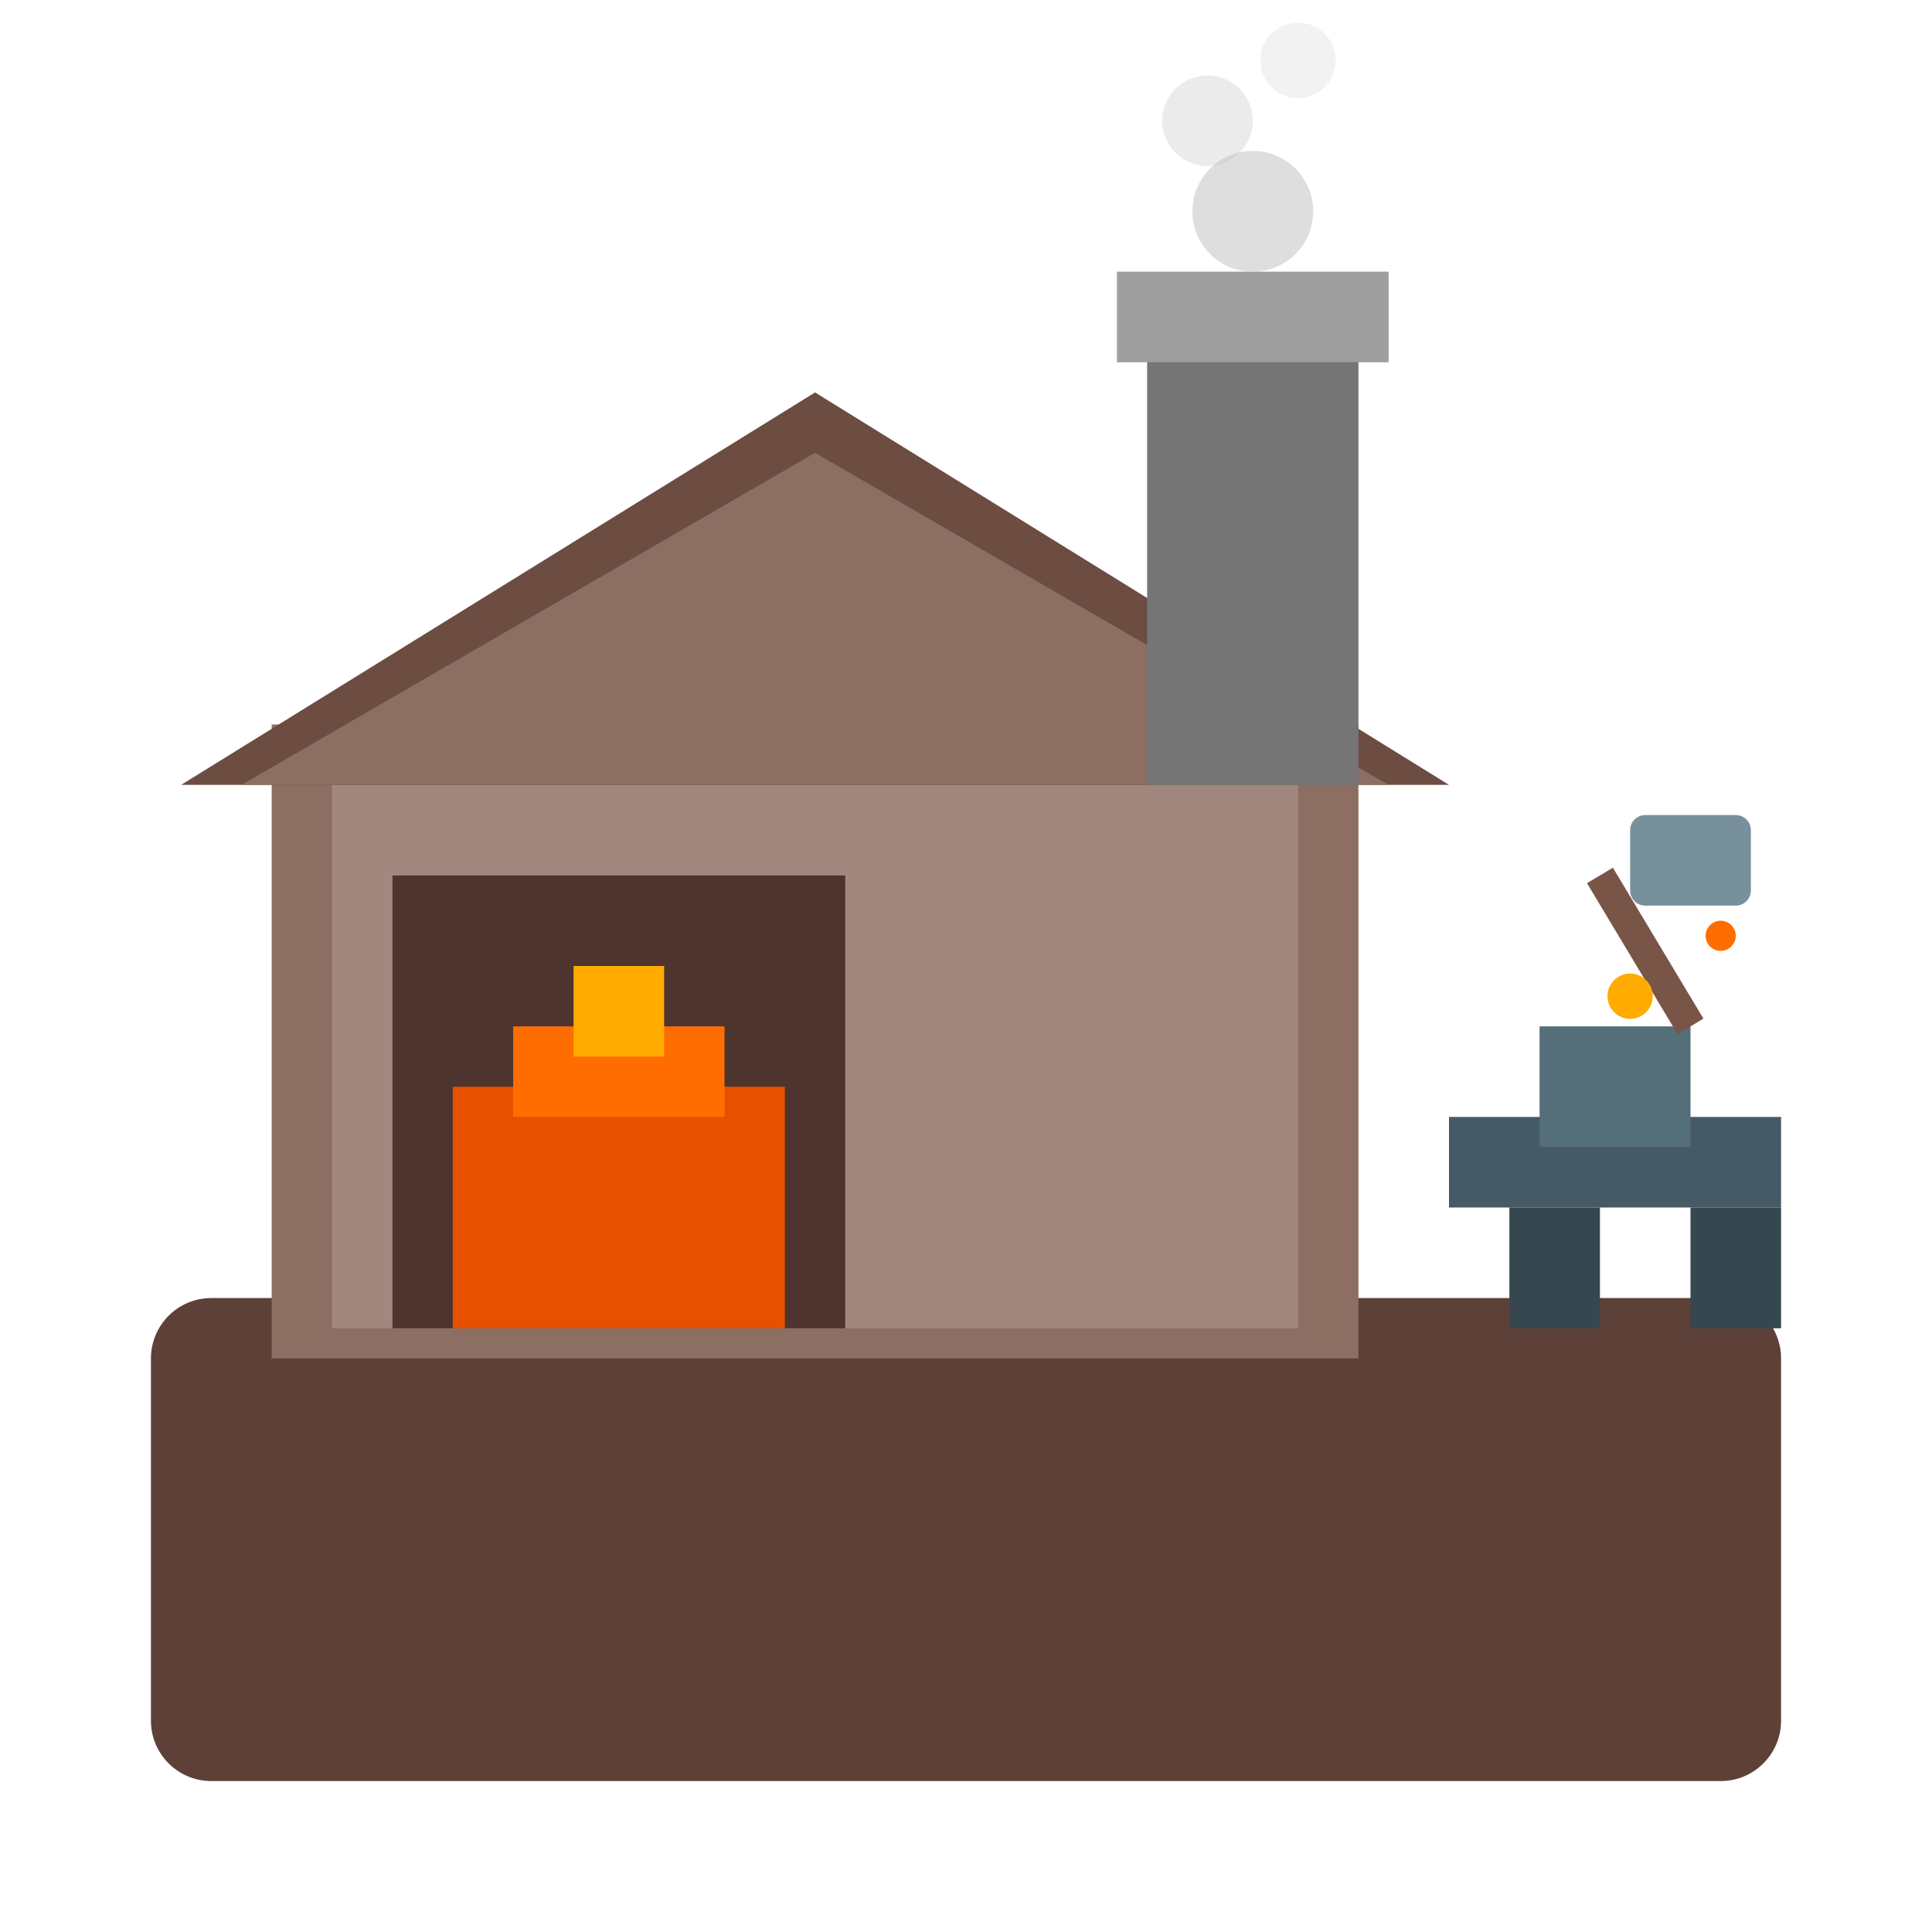
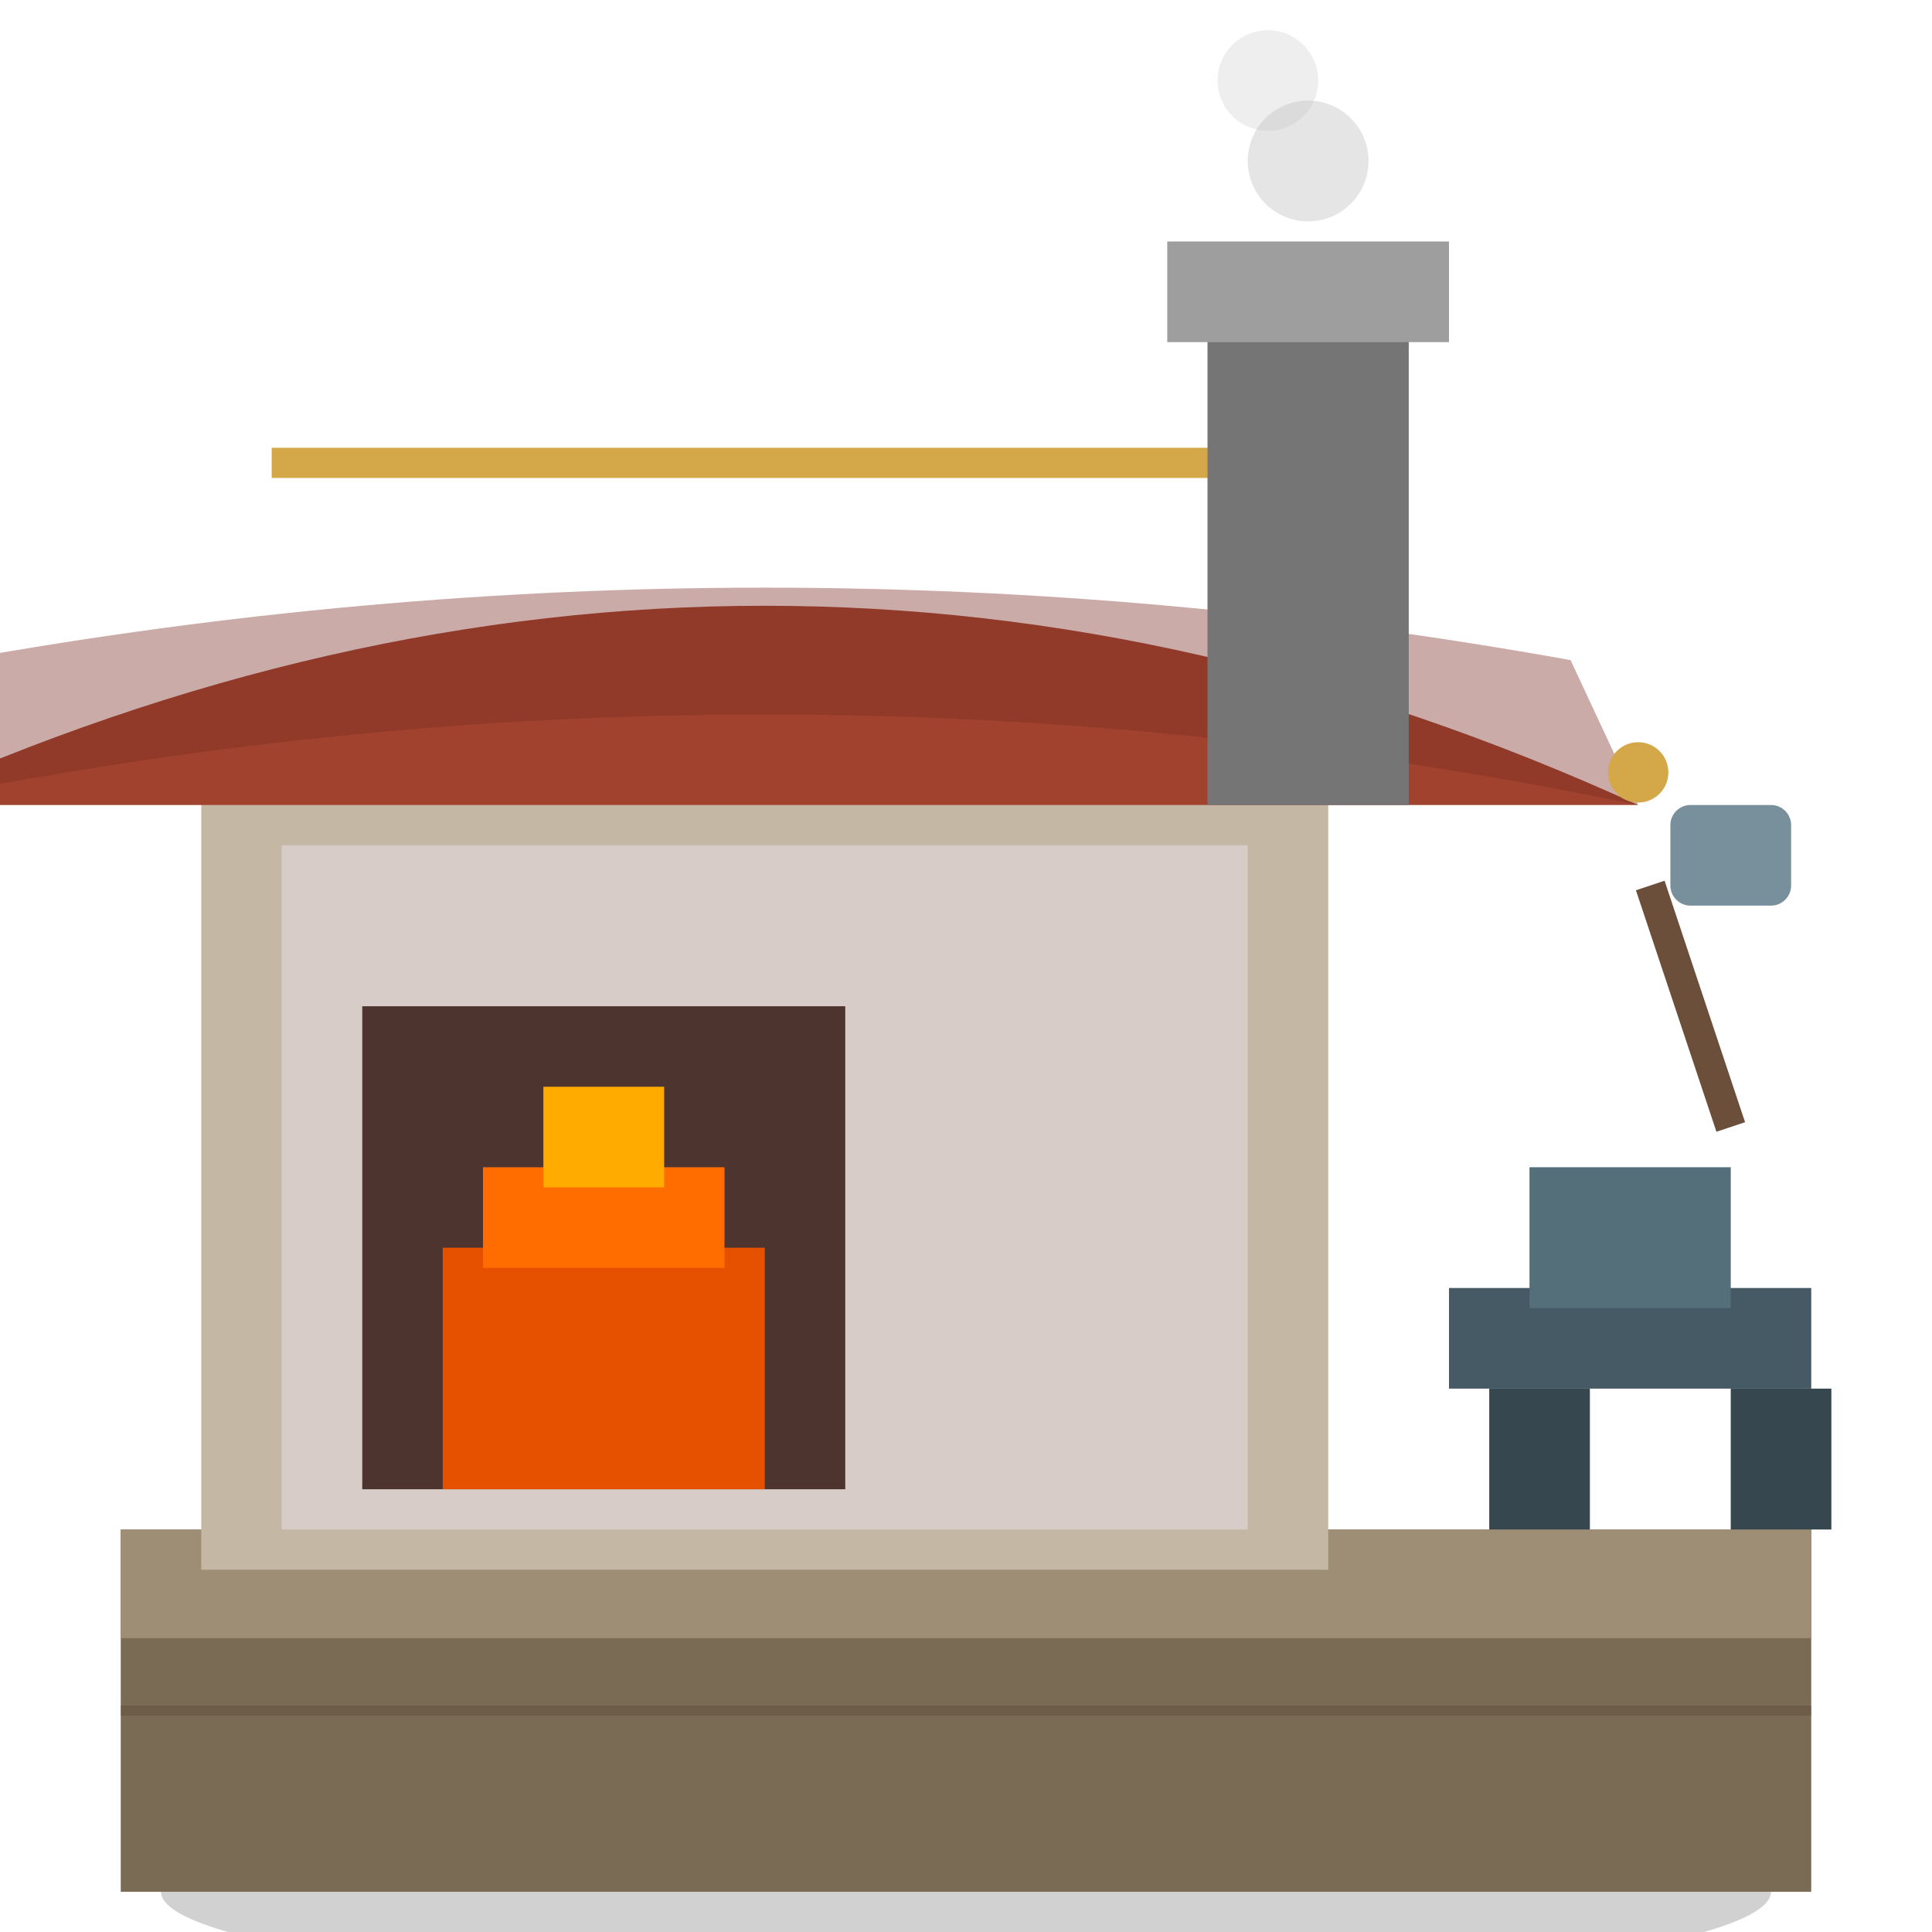
- <svg xmlns="http://www.w3.org/2000/svg" viewBox="0 0 128 128">
-   <rect x="10" y="86" width="108" height="32" rx="4" fill="#5D4037" />
-   <rect x="18" y="48" width="72" height="42" fill="#8D6E63" />
-   <rect x="22" y="52" width="64" height="36" fill="#A1887F" />
-   <polygon points="12,52 54,26 96,52" fill="#6D4C41" />
-   <polygon points="16,52 54,30 92,52" fill="#8D6E63" />
-   <rect x="76" y="20" width="14" height="32" fill="#757575" />
-   <rect x="74" y="18" width="18" height="6" fill="#9E9E9E" />
-   <circle cx="83" cy="14" r="4" fill="#BDBDBD" opacity="0.5" />
-   <circle cx="80" cy="8" r="3" fill="#BDBDBD" opacity="0.3" />
-   <circle cx="86" cy="4" r="2.5" fill="#BDBDBD" opacity="0.2" />
-   <rect x="26" y="58" width="30" height="30" fill="#4E342E" />
-   <rect x="30" y="72" width="22" height="16" fill="#E65100" />
-   <rect x="34" y="68" width="14" height="6" fill="#FF6D00" />
-   <rect x="38" y="64" width="6" height="6" fill="#FFAB00" />
-   <rect x="96" y="74" width="22" height="6" fill="#455A64" />
-   <rect x="102" y="68" width="10" height="8" fill="#546E7A" />
-   <rect x="100" y="80" width="6" height="8" fill="#37474F" />
-   <rect x="112" y="80" width="6" height="8" fill="#37474F" />
-   <line x1="106" y1="58" x2="112" y2="68" stroke="#795548" stroke-width="2" />
-   <rect x="108" y="54" width="8" height="6" rx="1" fill="#78909C" />
-   <circle cx="108" cy="66" r="1.5" fill="#FFAB00" />
-   <circle cx="114" cy="62" r="1" fill="#FF6D00" />
+ <svg xmlns="http://www.w3.org/2000/svg" viewBox="0 0 96 96">
+   <ellipse cx="48" cy="94" rx="40" ry="5" fill="rgba(0,0,0,0.18)" />
+   <rect x="6" y="76" width="84" height="18" fill="#7A6B55" />
+   <rect x="6" y="76" width="84" height="5.4" fill="#9E8E75" />
+   <line x1="6" y1="85" x2="90" y2="85" stroke="#5D4E3C" stroke-width="0.5" opacity="0.5" />
+   <rect x="10" y="38" width="56" height="40" fill="#C4B8A4" />
+   <rect x="14" y="42" width="48" height="34" fill="#D7CCC8" />
+   <path d="M-5.4,40 Q38,20.2 81.4,40" fill="#A0422D" />
+   <path d="M-2.04,32.8 Q38,25.6 78.04,32.8 L81.4,40 Q38,31 -5.4,40 Z" fill="#7B2D26" opacity="0.4" />
+   <line x1="13.5" y1="23" x2="62.5" y2="23" stroke="#D4A849" stroke-width="1.5" />
+   <circle cx="-5.4" cy="38.38" r="1.5" fill="#D4A849" />
+   <circle cx="81.4" cy="38.38" r="1.5" fill="#D4A849" />
+   <rect x="60" y="14" width="10" height="26" fill="#757575" />
+   <rect x="58" y="12" width="14" height="5" fill="#9E9E9E" />
+   <circle cx="65" cy="8" r="3" fill="#BDBDBD" opacity="0.4" />
+   <circle cx="63" cy="4" r="2.5" fill="#BDBDBD" opacity="0.25" />
+   <rect x="18" y="50" width="24" height="24" fill="#4E342E" />
+   <rect x="22" y="62" width="16" height="12" fill="#E65100" />
+   <rect x="24" y="58" width="12" height="5" fill="#FF6D00" />
+   <rect x="27" y="54" width="6" height="5" fill="#FFAB00" />
+   <rect x="72" y="64" width="18" height="5" fill="#455A64" />
+   <rect x="76" y="58" width="10" height="7" fill="#546E7A" />
+   <rect x="74" y="69" width="5" height="7" fill="#37474F" />
+   <rect x="86" y="69" width="5" height="7" fill="#37474F" />
+   <line x1="82" y1="44" x2="86" y2="56" stroke="#6B4F3A" stroke-width="1.5" />
+   <rect x="83" y="40" width="6" height="5" rx="1" fill="#78909C" />
</svg>
